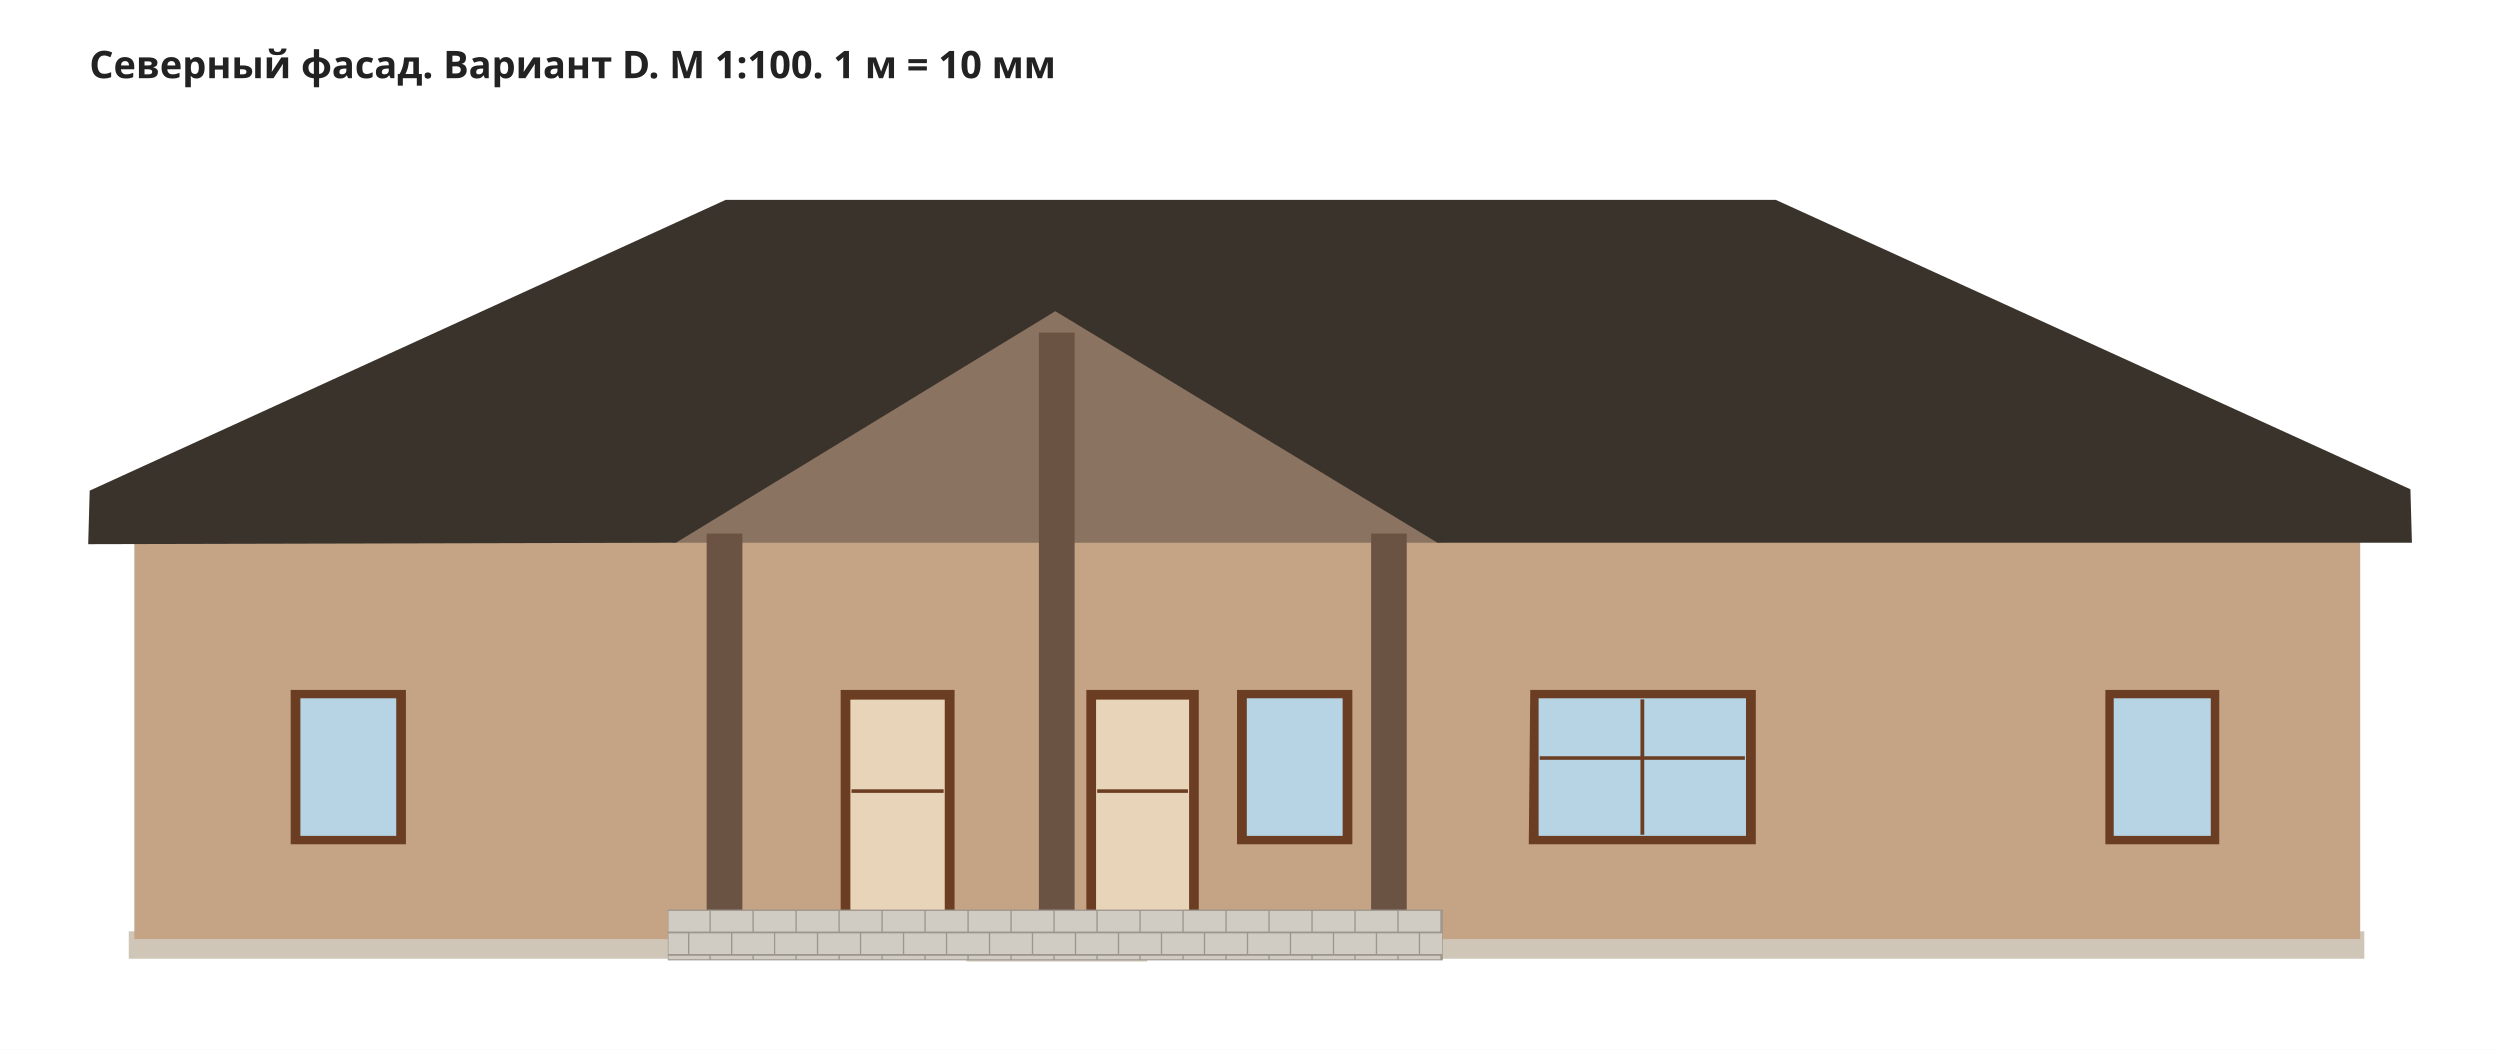
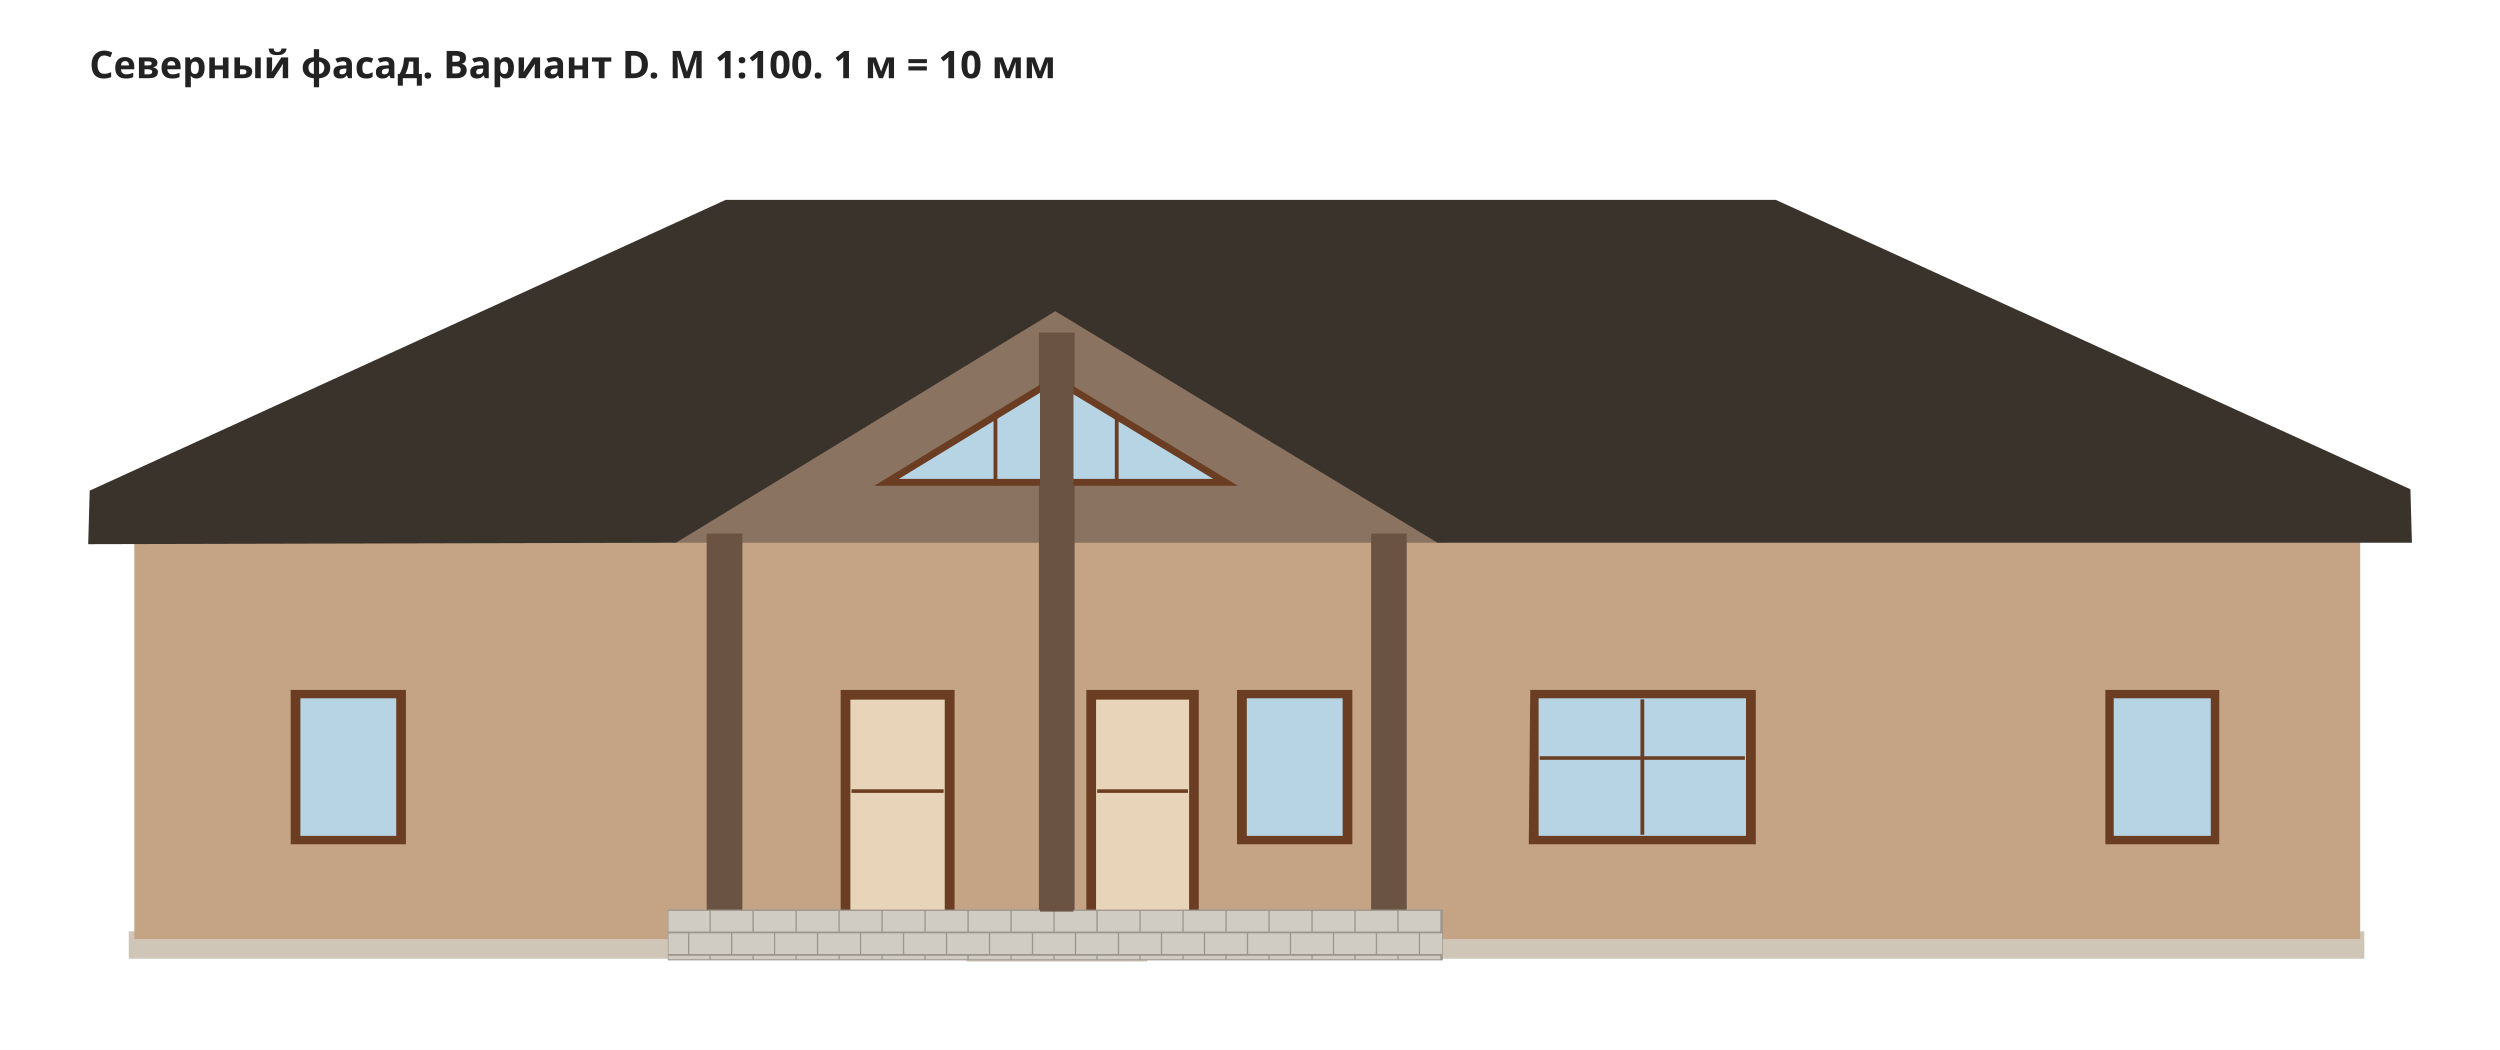
<svg xmlns="http://www.w3.org/2000/svg" width="223.87mm" height="94.00mm" viewBox="0 0 223.87 94.00">
  <rect width="100%" height="100%" fill="#ffffff" />
  <text x="8" y="7" font-family="sans-serif" font-size="3.4" font-weight="700" fill="#222">Северный фасад. Вариант D. М 1:100. 1 м = 10 мм</text>
  <path d="M63.25,81.63L63.38,81.88L75.38,81.63L75.38,83.25L63.25,83.25L63.25,81.63ZM76.25,81.63L84.50,81.63L84.50,83.25L76.25,83.25L76.25,81.63ZM85.38,81.63L106.38,81.63L106.38,83.25L102.63,83.25L102.63,84.00L211.25,84.00L211.25,83.50L211.62,83.50L211.62,85.75L102.63,85.75L102.63,86.00L86.63,86.00L86.63,85.75L11.63,85.75L11.63,83.50L12.13,83.50L12.13,84.00L86.63,84.00L86.63,83.25L85.38,83.25L85.38,81.63ZM107.25,81.63L122.88,81.63L122.88,81.88L125.87,81.88L126.00,81.63L126.00,83.25L107.25,83.25L107.25,81.63Z" fill="#cfc6b8" stroke="#cfc6b8" stroke-width="0.2" stroke-linejoin="miter" fill-rule="evenodd" />
  <path d="M12.13,48.50L63.38,48.50L63.25,83.25L75.38,83.25L75.38,83.50L84.13,83.50L84.13,83.25L85.38,83.50L85.38,83.25L86.63,83.25L86.63,84.00L12.13,84.00L12.13,48.50ZM66.38,48.50L93.13,48.50L93.13,81.63L85.38,81.63L85.38,61.88L75.38,61.88L75.38,81.63L66.38,81.63L66.38,48.50ZM96.13,48.50L122.88,48.50L122.88,81.63L107.25,81.63L107.25,61.88L97.38,61.88L97.38,81.63L96.13,81.63L96.13,48.50ZM125.87,48.50L211.25,48.50L211.25,84.00L102.63,84.00L102.63,83.25L106.38,83.25L106.38,83.50L107.25,83.50L107.25,83.25L126.00,83.25L125.87,48.50ZM26.25,61.88L26.13,75.50L36.25,75.50L36.25,61.88L26.25,61.88ZM111.00,61.88L110.87,75.50L121.00,75.50L121.00,61.88L111.00,61.88ZM137.25,61.88L137.00,62.00L137.00,75.50L157.13,75.50L157.13,61.88L137.25,61.88ZM188.75,61.88L188.63,75.50L198.63,75.50L198.63,61.88L188.75,61.88Z" fill="#c4a484" stroke="#c4a484" stroke-width="0.2" stroke-linejoin="miter" fill-rule="evenodd" />
  <path d="M94.50,27.75L128.75,48.50L125.87,48.50L125.87,47.88L122.88,47.88L122.88,48.50L96.13,48.50L96.13,29.88L93.13,29.88L93.13,48.50L66.38,48.50L66.38,47.88L63.38,47.88L63.38,48.50L60.50,48.50L94.50,27.75Z" fill="#8a7360" stroke="#8a7360" stroke-width="0.2" stroke-linejoin="miter" fill-rule="evenodd" />
  <path d="M65.00,18.00L159.00,18.00L215.75,43.88L215.88,48.50L128.75,48.50L94.50,27.75L60.50,48.50L8.00,48.63L8.13,44.00L65.00,18.00Z" fill="#3a332c" stroke="#3a332c" stroke-width="0.2" stroke-linejoin="miter" fill-rule="evenodd" />
  <path d="M93.13,29.88L96.13,29.88L96.13,81.63L93.13,81.63L93.13,29.88ZM63.38,47.88L66.38,47.88L66.38,81.88L63.38,81.88L63.38,47.88ZM122.88,47.88L125.87,47.88L125.87,81.88L122.88,81.88L122.88,47.88Z" fill="#6b5344" stroke="#6b5344" stroke-width="0.2" stroke-linejoin="miter" fill-rule="evenodd" />
  <path d="M26.13,61.88L36.25,61.88L36.25,75.50L26.13,75.50L26.13,61.88ZM75.38,61.88L85.38,61.88L85.38,83.50L84.50,83.50L84.50,62.75L76.25,62.75L76.25,83.25L76.88,83.25L76.88,83.50L75.38,83.50L75.38,61.88ZM97.38,61.88L107.25,61.88L107.25,83.50L106.38,83.50L106.38,62.75L98.25,62.75L98.25,81.63L97.38,81.63L97.38,61.88ZM110.87,61.88L121.00,61.88L121.00,75.50L110.87,75.50L110.87,61.88ZM137.13,61.88L157.13,61.88L157.13,75.50L137.00,75.50L137.13,61.88ZM188.63,61.88L198.63,61.88L198.63,75.50L188.63,75.50L188.63,61.88ZM27.13,62.63L27.00,74.75L35.38,74.75L35.38,62.63L27.13,62.63ZM111.88,62.63L111.75,74.75L120.13,74.75L120.13,62.63L111.88,62.63ZM138.00,62.63L137.88,74.75L156.25,74.75L156.25,62.63L138.00,62.63ZM189.50,62.63L189.38,74.75L197.87,74.75L197.87,62.63L189.50,62.63Z" fill="#6b3e24" stroke="#6b3e24" stroke-width="0.2" stroke-linejoin="miter" fill-rule="evenodd" />
  <path d="M76.25,62.75L84.50,62.75L84.50,81.63L76.25,81.63L76.25,62.75ZM98.25,62.75L106.38,62.75L106.38,81.63L98.25,81.63L98.25,62.75Z" fill="#e8d4b8" stroke="#e8d4b8" stroke-width="0.2" stroke-linejoin="miter" fill-rule="evenodd" />
  <path d="M27.00,62.63L35.38,62.63L35.38,74.75L27.00,74.75L27.00,62.63ZM111.75,62.63L120.13,62.63L120.13,74.75L111.75,74.75L111.75,62.63ZM137.88,62.63L156.25,62.63L156.25,74.75L137.88,74.75L137.88,62.63ZM189.38,62.63L197.87,62.63L197.87,74.75L189.38,74.75L189.38,62.63ZM76.88,83.25L83.38,83.25L83.38,83.50L76.88,83.50L76.88,83.25Z" fill="#b7d4e4" stroke="#b7d4e4" stroke-width="0.2" stroke-linejoin="miter" fill-rule="evenodd" />
  <rect x="59.80" y="81.45" width="69.40" height="4.55" fill="#9C968C" />
  <rect x="59.86" y="81.57" width="3.67" height="1.85" fill="#D0CBC3" />
  <rect x="63.65" y="81.57" width="3.73" height="1.85" fill="#D0CBC3" />
  <rect x="67.50" y="81.57" width="3.73" height="1.85" fill="#D0CBC3" />
  <rect x="71.35" y="81.57" width="3.73" height="1.85" fill="#D0CBC3" />
  <rect x="75.20" y="81.57" width="3.73" height="1.85" fill="#D0CBC3" />
  <rect x="79.05" y="81.57" width="3.73" height="1.85" fill="#D0CBC3" />
  <rect x="82.90" y="81.57" width="3.73" height="1.85" fill="#D0CBC3" />
  <rect x="86.75" y="81.57" width="3.73" height="1.85" fill="#D0CBC3" />
  <rect x="90.60" y="81.57" width="3.73" height="1.85" fill="#D0CBC3" />
  <rect x="94.45" y="81.57" width="3.73" height="1.85" fill="#D0CBC3" />
  <rect x="98.30" y="81.57" width="3.73" height="1.85" fill="#D0CBC3" />
  <rect x="102.15" y="81.57" width="3.73" height="1.85" fill="#D0CBC3" />
  <rect x="106.00" y="81.57" width="3.73" height="1.85" fill="#D0CBC3" />
  <rect x="109.85" y="81.57" width="3.73" height="1.85" fill="#D0CBC3" />
  <rect x="113.70" y="81.57" width="3.73" height="1.85" fill="#D0CBC3" />
  <rect x="117.55" y="81.57" width="3.73" height="1.85" fill="#D0CBC3" />
  <rect x="121.40" y="81.57" width="3.73" height="1.85" fill="#D0CBC3" />
  <rect x="125.25" y="81.57" width="3.73" height="1.85" fill="#D0CBC3" />
  <rect x="59.86" y="83.58" width="1.75" height="1.85" fill="#D0CBC3" />
  <rect x="61.73" y="83.58" width="3.73" height="1.85" fill="#D0CBC3" />
  <rect x="65.58" y="83.58" width="3.73" height="1.85" fill="#D0CBC3" />
  <rect x="69.42" y="83.58" width="3.73" height="1.85" fill="#D0CBC3" />
  <rect x="73.27" y="83.58" width="3.73" height="1.85" fill="#D0CBC3" />
  <rect x="77.12" y="83.58" width="3.73" height="1.85" fill="#D0CBC3" />
  <rect x="80.97" y="83.58" width="3.73" height="1.85" fill="#D0CBC3" />
  <rect x="84.82" y="83.58" width="3.73" height="1.85" fill="#D0CBC3" />
  <rect x="88.67" y="83.58" width="3.73" height="1.85" fill="#D0CBC3" />
  <rect x="92.52" y="83.58" width="3.73" height="1.85" fill="#D0CBC3" />
  <rect x="96.37" y="83.58" width="3.73" height="1.85" fill="#D0CBC3" />
  <rect x="100.22" y="83.58" width="3.73" height="1.85" fill="#D0CBC3" />
  <rect x="104.07" y="83.58" width="3.73" height="1.85" fill="#D0CBC3" />
  <rect x="107.92" y="83.58" width="3.73" height="1.85" fill="#D0CBC3" />
  <rect x="111.77" y="83.58" width="3.73" height="1.85" fill="#D0CBC3" />
  <rect x="115.62" y="83.58" width="3.73" height="1.85" fill="#D0CBC3" />
  <rect x="119.47" y="83.58" width="3.73" height="1.85" fill="#D0CBC3" />
  <rect x="123.32" y="83.58" width="3.73" height="1.85" fill="#D0CBC3" />
  <rect x="127.17" y="83.58" width="1.97" height="1.85" fill="#D0CBC3" />
  <rect x="59.86" y="85.59" width="3.67" height="0.31" fill="#D0CBC3" />
  <rect x="63.65" y="85.59" width="3.73" height="0.31" fill="#D0CBC3" />
  <rect x="67.50" y="85.59" width="3.73" height="0.31" fill="#D0CBC3" />
  <rect x="71.35" y="85.59" width="3.73" height="0.31" fill="#D0CBC3" />
  <rect x="75.20" y="85.59" width="3.73" height="0.31" fill="#D0CBC3" />
  <rect x="79.05" y="85.59" width="3.73" height="0.31" fill="#D0CBC3" />
  <rect x="82.90" y="85.59" width="3.73" height="0.31" fill="#D0CBC3" />
  <rect x="86.75" y="85.59" width="3.73" height="0.31" fill="#D0CBC3" />
  <rect x="90.60" y="85.59" width="3.73" height="0.31" fill="#D0CBC3" />
  <rect x="94.45" y="85.59" width="3.73" height="0.31" fill="#D0CBC3" />
  <rect x="98.30" y="85.59" width="3.73" height="0.31" fill="#D0CBC3" />
  <rect x="102.15" y="85.59" width="3.73" height="0.31" fill="#D0CBC3" />
  <rect x="106.00" y="85.59" width="3.73" height="0.31" fill="#D0CBC3" />
  <rect x="109.85" y="85.59" width="3.73" height="0.31" fill="#D0CBC3" />
  <rect x="113.70" y="85.59" width="3.73" height="0.31" fill="#D0CBC3" />
  <rect x="117.55" y="85.59" width="3.73" height="0.31" fill="#D0CBC3" />
  <rect x="121.40" y="85.59" width="3.73" height="0.31" fill="#D0CBC3" />
  <rect x="125.25" y="85.59" width="3.73" height="0.31" fill="#D0CBC3" />
  <rect x="76.25" y="70.68" width="8.25" height="0.32" fill="#6b3e24" />
  <rect x="98.25" y="70.68" width="8.13" height="0.32" fill="#6b3e24" />
  <rect x="146.90" y="62.63" width="0.34" height="12.12" fill="#6b3e24" />
  <rect x="137.88" y="67.72" width="18.37" height="0.32" fill="#6b3e24" />
+   <g id="gable-window">
+     <polygon points="94.51,33.60 110.85,43.50 78.29,43.50" fill="#6b3e24" />
+     <polygon points="94.51,34.33 108.63,42.88 80.50,42.88" fill="#b7d4e4" />
+     <polygon points="88.97,43.50 89.31,43.50 89.31,36.77 88.97,36.98" fill="#6b3e24" />
+     <polygon points="99.83,43.50 100.17,43.50 100.17,37.03 99.83,36.82" fill="#6b3e24" />
+   </g>
+   <rect x="93.13" y="29.88" width="3.00" height="51.75" fill="#6b5344" />
</svg>
